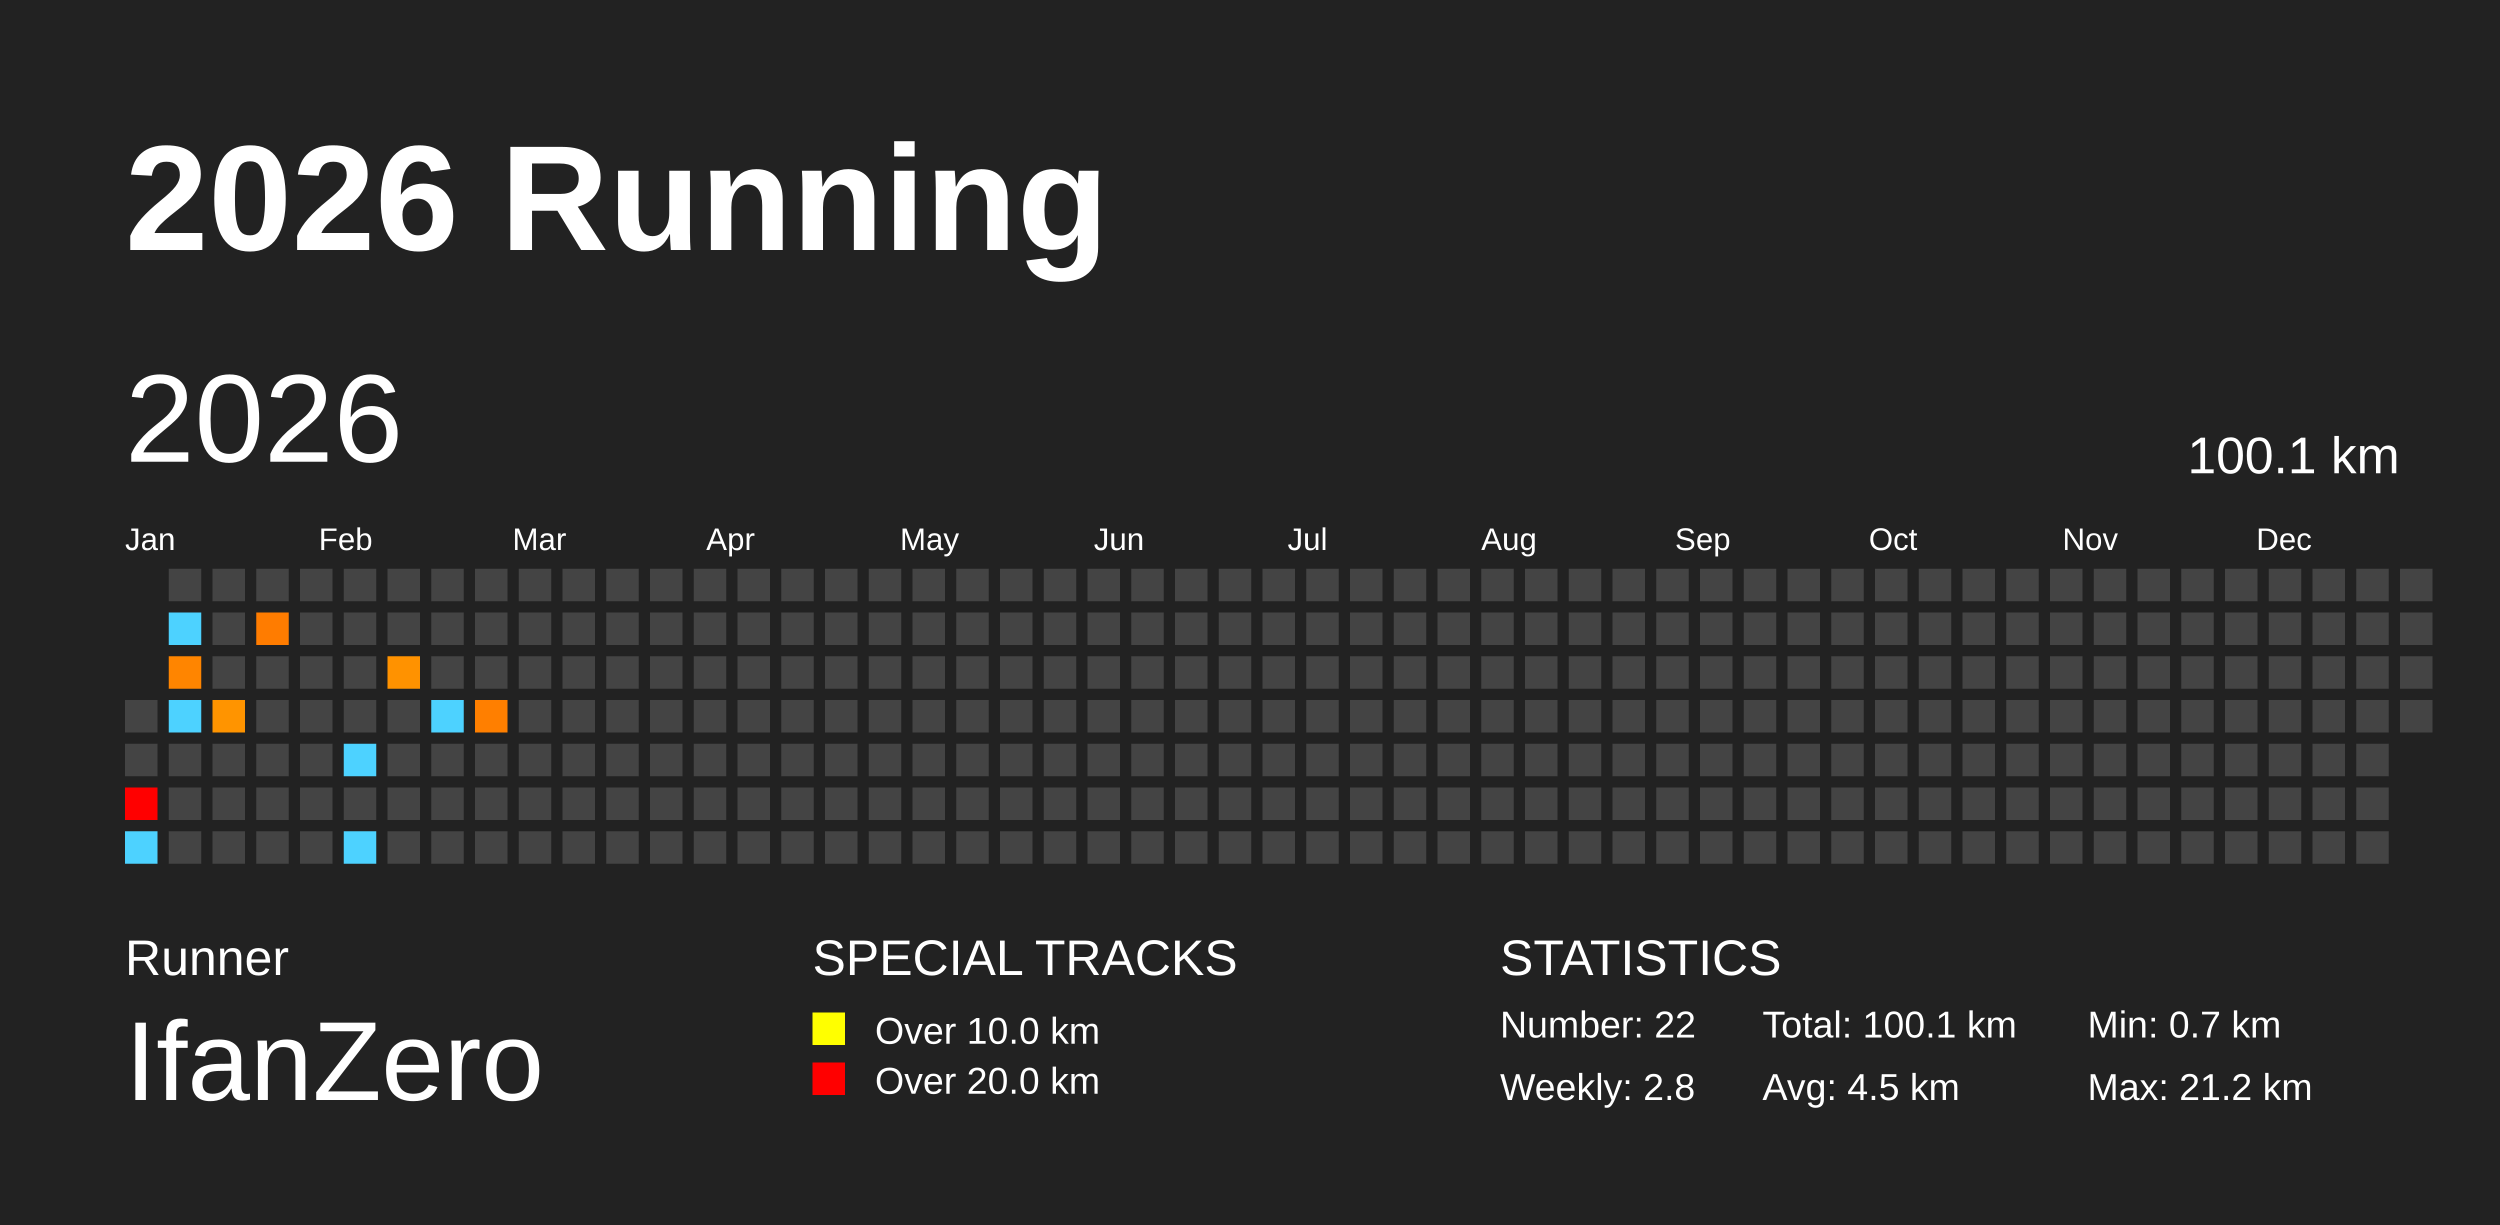
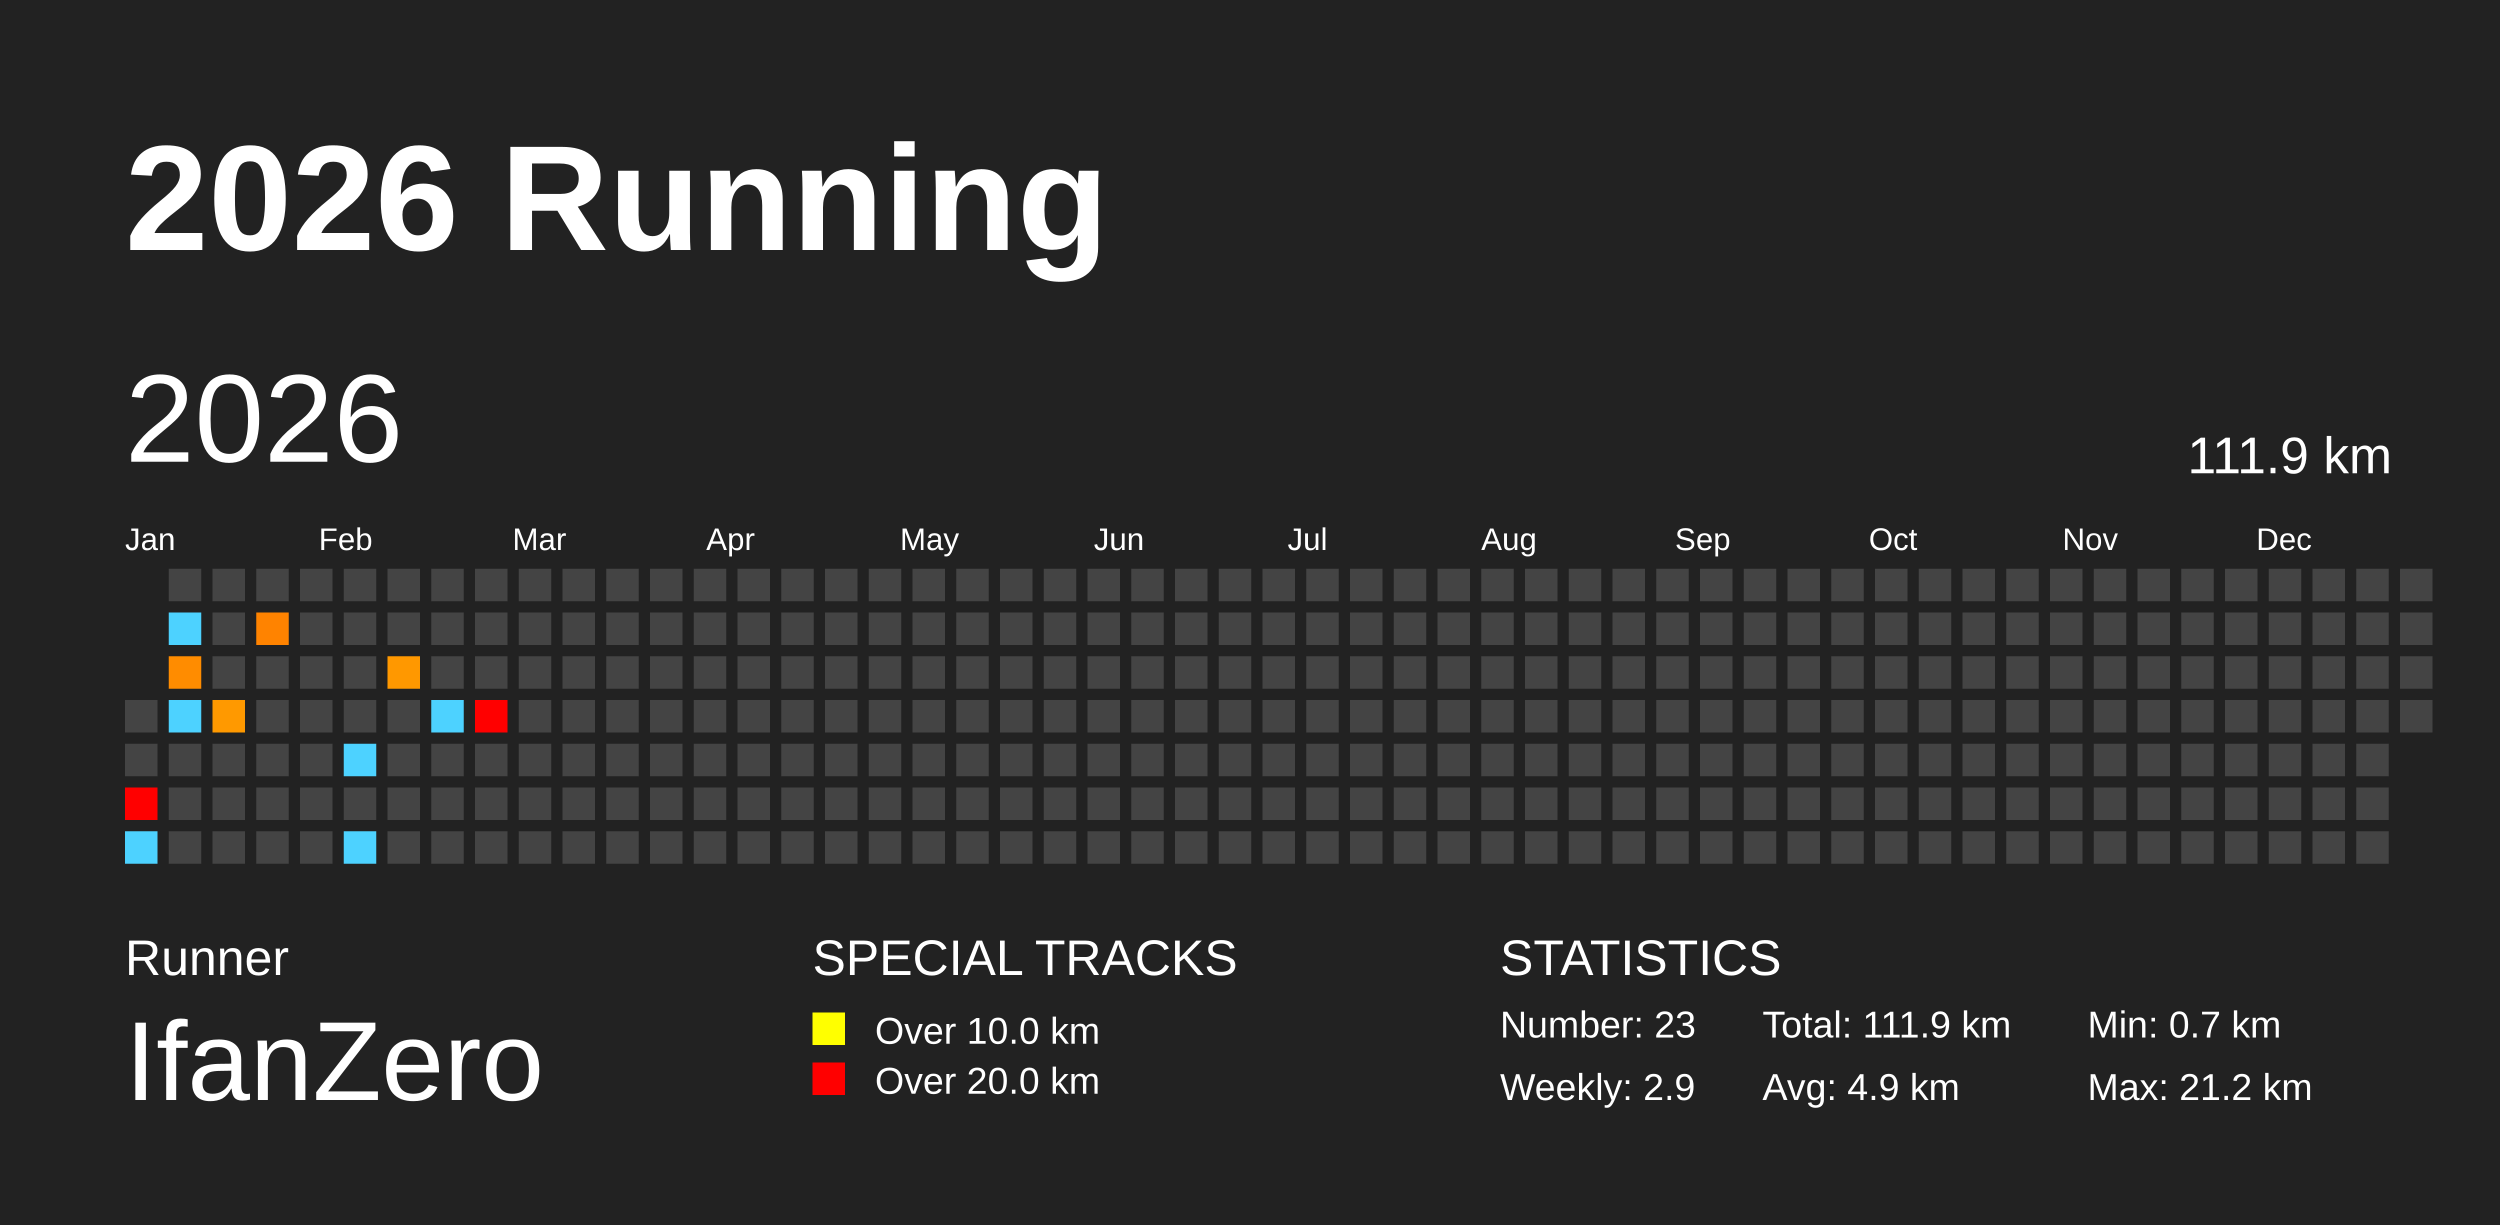
<svg xmlns="http://www.w3.org/2000/svg" baseProfile="full" height="98mm" version="1.1" viewBox="0,0,200,98" width="200mm">
  <defs />
  <rect fill="#222222" height="98" width="200" x="0" y="0" />
  <text fill="#FFFFFF" style="font-size:12px; font-family:Arial; font-weight:bold;" x="10" y="20">2026 Running</text>
  <text fill="#FFFFFF" style="font-size:4px; font-family:Arial" x="10" y="78">Runner</text>
  <text fill="#FFFFFF" style="font-size:9px; font-family:Arial" x="10" y="88">IfanZero</text>
  <text fill="#FFFFFF" style="font-size:4px; font-family:Arial" x="65" y="78">SPECIAL TRACKS</text>
  <rect fill="yellow" height="2.6" width="2.6" x="65" y="81" />
  <text fill="#FFFFFF" style="font-size:3px; font-family:Arial" x="70" y="83.5">Over 10.0 km</text>
  <rect fill="red" height="2.6" width="2.6" x="65" y="85" />
  <text fill="#FFFFFF" style="font-size:3px; font-family:Arial" x="70" y="87.5">Over 20.0 km</text>
  <text fill="#FFFFFF" style="font-size:4px; font-family:Arial" x="120" y="78">STATISTICS</text>
-   <text fill="#FFFFFF" style="font-size:3px; font-family:Arial" x="120" y="83">Number: 22</text>
-   <text fill="#FFFFFF" style="font-size:3px; font-family:Arial" x="120" y="88">Weekly: 2.8</text>
-   <text fill="#FFFFFF" style="font-size:3px; font-family:Arial" x="141" y="83">Total: 100.1 km</text>
-   <text fill="#FFFFFF" style="font-size:3px; font-family:Arial" x="141" y="88">Avg: 4.5 km</text>
+   <text fill="#FFFFFF" style="font-size:3px; font-family:Arial" x="120" y="83">Number: 23</text>
+   <text fill="#FFFFFF" style="font-size:3px; font-family:Arial" x="120" y="88">Weekly: 2.9</text>
+   <text fill="#FFFFFF" style="font-size:3px; font-family:Arial" x="141" y="83">Total: 111.9 km</text>
+   <text fill="#FFFFFF" style="font-size:3px; font-family:Arial" x="141" y="88">Avg: 4.9 km</text>
  <text fill="#FFFFFF" style="font-size:3px; font-family:Arial" x="167" y="83">Min: 0.7 km</text>
  <text fill="#FFFFFF" style="font-size:3px; font-family:Arial" x="167" y="88">Max: 21.2 km</text>
  <text dominant-baseline="hanging" fill="#FFFFFF" style="font-size:10.0px; font-family:Arial;" x="10" y="30">2026</text>
-   <text dominant-baseline="hanging" fill="#FFFFFF" style="font-size:4.125px; font-family:Arial;" x="175" y="35">100.1 km</text>
+   <text dominant-baseline="hanging" fill="#FFFFFF" style="font-size:4.125px; font-family:Arial;" x="175" y="35">111.9 km</text>
  <text fill="#FFFFFF" style="font-size:2.5px; font-family:Arial" x="10.0" y="44">Jan</text>
  <text fill="#FFFFFF" style="font-size:2.5px; font-family:Arial" x="25.5" y="44">Feb</text>
  <text fill="#FFFFFF" style="font-size:2.5px; font-family:Arial" x="41.0" y="44">Mar</text>
  <text fill="#FFFFFF" style="font-size:2.5px; font-family:Arial" x="56.5" y="44">Apr</text>
  <text fill="#FFFFFF" style="font-size:2.5px; font-family:Arial" x="72.0" y="44">May</text>
  <text fill="#FFFFFF" style="font-size:2.5px; font-family:Arial" x="87.5" y="44">Jun</text>
  <text fill="#FFFFFF" style="font-size:2.5px; font-family:Arial" x="103.0" y="44">Jul</text>
  <text fill="#FFFFFF" style="font-size:2.5px; font-family:Arial" x="118.5" y="44">Aug</text>
  <text fill="#FFFFFF" style="font-size:2.5px; font-family:Arial" x="134.0" y="44">Sep</text>
  <text fill="#FFFFFF" style="font-size:2.5px; font-family:Arial" x="149.5" y="44">Oct</text>
  <text fill="#FFFFFF" style="font-size:2.5px; font-family:Arial" x="165.0" y="44">Nov</text>
  <text fill="#FFFFFF" style="font-size:2.5px; font-family:Arial" x="180.5" y="44">Dec</text>
  <rect fill="#444444" height="2.6" width="2.6" x="10.0" y="56.0" />
  <rect fill="#444444" height="2.6" width="2.6" x="10.0" y="59.5" />
  <rect fill="red" height="2.6" width="2.6" x="10.0" y="63.0" />
  <rect fill="#4dd2ff" height="2.6" width="2.6" x="10.0" y="66.5" />
  <rect fill="#444444" height="2.6" width="2.6" x="13.5" y="45.5" />
  <rect fill="#4dd2ff" height="2.6" width="2.6" x="13.5" y="49.0" />
-   <rect fill="#ff8500" height="2.6" width="2.6" x="13.5" y="52.5" />
+   <rect fill="#ff8c00" height="2.6" width="2.6" x="13.5" y="52.5" />
  <rect fill="#4dd2ff" height="2.6" width="2.6" x="13.5" y="56.0" />
  <rect fill="#444444" height="2.6" width="2.6" x="13.5" y="59.5" />
  <rect fill="#444444" height="2.6" width="2.6" x="13.5" y="63.0" />
  <rect fill="#444444" height="2.6" width="2.6" x="13.5" y="66.5" />
  <rect fill="#444444" height="2.6" width="2.6" x="17.0" y="45.5" />
  <rect fill="#444444" height="2.6" width="2.6" x="17.0" y="49.0" />
  <rect fill="#444444" height="2.6" width="2.6" x="17.0" y="52.5" />
-   <rect fill="#ff9400" height="2.6" width="2.6" x="17.0" y="56.0" />
+   <rect fill="#ff9900" height="2.6" width="2.6" x="17.0" y="56.0" />
  <rect fill="#444444" height="2.6" width="2.6" x="17.0" y="59.5" />
  <rect fill="#444444" height="2.6" width="2.6" x="17.0" y="63.0" />
  <rect fill="#444444" height="2.6" width="2.6" x="17.0" y="66.5" />
  <rect fill="#444444" height="2.6" width="2.6" x="20.5" y="45.5" />
-   <rect fill="#ff7c00" height="2.6" width="2.6" x="20.5" y="49.0" />
+   <rect fill="#ff8300" height="2.6" width="2.6" x="20.5" y="49.0" />
  <rect fill="#444444" height="2.6" width="2.6" x="20.5" y="52.5" />
  <rect fill="#444444" height="2.6" width="2.6" x="20.5" y="56.0" />
  <rect fill="#444444" height="2.6" width="2.6" x="20.5" y="59.5" />
  <rect fill="#444444" height="2.6" width="2.6" x="20.5" y="63.0" />
  <rect fill="#444444" height="2.6" width="2.6" x="20.5" y="66.5" />
  <rect fill="#444444" height="2.6" width="2.6" x="24.0" y="45.5" />
  <rect fill="#444444" height="2.6" width="2.6" x="24.0" y="49.0" />
  <rect fill="#444444" height="2.6" width="2.6" x="24.0" y="52.5" />
  <rect fill="#444444" height="2.6" width="2.6" x="24.0" y="56.0" />
  <rect fill="#444444" height="2.6" width="2.6" x="24.0" y="59.5" />
  <rect fill="#444444" height="2.6" width="2.6" x="24.0" y="63.0" />
  <rect fill="#444444" height="2.6" width="2.6" x="24.0" y="66.5" />
  <rect fill="#444444" height="2.6" width="2.6" x="27.5" y="45.5" />
  <rect fill="#444444" height="2.6" width="2.6" x="27.5" y="49.0" />
  <rect fill="#444444" height="2.6" width="2.6" x="27.5" y="52.5" />
  <rect fill="#444444" height="2.6" width="2.6" x="27.5" y="56.0" />
  <rect fill="#4dd2ff" height="2.6" width="2.6" x="27.5" y="59.5" />
  <rect fill="#444444" height="2.6" width="2.6" x="27.5" y="63.0" />
  <rect fill="#4dd2ff" height="2.6" width="2.6" x="27.5" y="66.5" />
  <rect fill="#444444" height="2.6" width="2.6" x="31.0" y="45.5" />
  <rect fill="#444444" height="2.6" width="2.6" x="31.0" y="49.0" />
-   <rect fill="#ff9200" height="2.6" width="2.6" x="31.0" y="52.5" />
+   <rect fill="#ff9800" height="2.6" width="2.6" x="31.0" y="52.5" />
  <rect fill="#444444" height="2.6" width="2.6" x="31.0" y="56.0" />
  <rect fill="#444444" height="2.6" width="2.6" x="31.0" y="59.5" />
  <rect fill="#444444" height="2.6" width="2.6" x="31.0" y="63.0" />
  <rect fill="#444444" height="2.6" width="2.6" x="31.0" y="66.5" />
  <rect fill="#444444" height="2.6" width="2.6" x="34.5" y="45.5" />
  <rect fill="#444444" height="2.6" width="2.6" x="34.5" y="49.0" />
  <rect fill="#444444" height="2.6" width="2.6" x="34.5" y="52.5" />
  <rect fill="#4dd2ff" height="2.6" width="2.6" x="34.5" y="56.0" />
  <rect fill="#444444" height="2.6" width="2.6" x="34.5" y="59.5" />
  <rect fill="#444444" height="2.6" width="2.6" x="34.5" y="63.0" />
  <rect fill="#444444" height="2.6" width="2.6" x="34.5" y="66.5" />
  <rect fill="#444444" height="2.6" width="2.6" x="38.0" y="45.5" />
  <rect fill="#444444" height="2.6" width="2.6" x="38.0" y="49.0" />
  <rect fill="#444444" height="2.6" width="2.6" x="38.0" y="52.5" />
-   <rect fill="#ff7f00" height="2.6" width="2.6" x="38.0" y="56.0" />
+   <rect fill="red" height="2.6" width="2.6" x="38.0" y="56.0" />
  <rect fill="#444444" height="2.6" width="2.6" x="38.0" y="59.5" />
  <rect fill="#444444" height="2.6" width="2.6" x="38.0" y="63.0" />
  <rect fill="#444444" height="2.6" width="2.6" x="38.0" y="66.5" />
  <rect fill="#444444" height="2.6" width="2.6" x="41.5" y="45.5" />
  <rect fill="#444444" height="2.6" width="2.6" x="41.5" y="49.0" />
  <rect fill="#444444" height="2.6" width="2.6" x="41.5" y="52.5" />
  <rect fill="#444444" height="2.6" width="2.6" x="41.5" y="56.0" />
  <rect fill="#444444" height="2.6" width="2.6" x="41.5" y="59.5" />
  <rect fill="#444444" height="2.6" width="2.6" x="41.5" y="63.0" />
  <rect fill="#444444" height="2.6" width="2.6" x="41.5" y="66.5" />
  <rect fill="#444444" height="2.6" width="2.6" x="45.0" y="45.5" />
  <rect fill="#444444" height="2.6" width="2.6" x="45.0" y="49.0" />
  <rect fill="#444444" height="2.6" width="2.6" x="45.0" y="52.5" />
  <rect fill="#444444" height="2.6" width="2.6" x="45.0" y="56.0" />
  <rect fill="#444444" height="2.6" width="2.6" x="45.0" y="59.5" />
  <rect fill="#444444" height="2.6" width="2.6" x="45.0" y="63.0" />
  <rect fill="#444444" height="2.6" width="2.6" x="45.0" y="66.5" />
  <rect fill="#444444" height="2.6" width="2.6" x="48.5" y="45.5" />
  <rect fill="#444444" height="2.6" width="2.6" x="48.5" y="49.0" />
  <rect fill="#444444" height="2.6" width="2.6" x="48.5" y="52.5" />
  <rect fill="#444444" height="2.6" width="2.6" x="48.5" y="56.0" />
  <rect fill="#444444" height="2.6" width="2.6" x="48.5" y="59.5" />
  <rect fill="#444444" height="2.6" width="2.6" x="48.5" y="63.0" />
  <rect fill="#444444" height="2.6" width="2.6" x="48.5" y="66.5" />
  <rect fill="#444444" height="2.6" width="2.6" x="52.0" y="45.5" />
  <rect fill="#444444" height="2.6" width="2.6" x="52.0" y="49.0" />
  <rect fill="#444444" height="2.6" width="2.6" x="52.0" y="52.5" />
  <rect fill="#444444" height="2.6" width="2.6" x="52.0" y="56.0" />
  <rect fill="#444444" height="2.6" width="2.6" x="52.0" y="59.5" />
  <rect fill="#444444" height="2.6" width="2.6" x="52.0" y="63.0" />
  <rect fill="#444444" height="2.6" width="2.6" x="52.0" y="66.5" />
  <rect fill="#444444" height="2.6" width="2.6" x="55.5" y="45.5" />
  <rect fill="#444444" height="2.6" width="2.6" x="55.5" y="49.0" />
  <rect fill="#444444" height="2.6" width="2.6" x="55.5" y="52.5" />
  <rect fill="#444444" height="2.6" width="2.6" x="55.5" y="56.0" />
  <rect fill="#444444" height="2.6" width="2.6" x="55.5" y="59.5" />
  <rect fill="#444444" height="2.6" width="2.6" x="55.5" y="63.0" />
  <rect fill="#444444" height="2.6" width="2.6" x="55.5" y="66.5" />
  <rect fill="#444444" height="2.6" width="2.6" x="59.0" y="45.5" />
  <rect fill="#444444" height="2.6" width="2.6" x="59.0" y="49.0" />
  <rect fill="#444444" height="2.6" width="2.6" x="59.0" y="52.5" />
  <rect fill="#444444" height="2.6" width="2.6" x="59.0" y="56.0" />
  <rect fill="#444444" height="2.6" width="2.6" x="59.0" y="59.5" />
  <rect fill="#444444" height="2.6" width="2.6" x="59.0" y="63.0" />
  <rect fill="#444444" height="2.6" width="2.6" x="59.0" y="66.5" />
  <rect fill="#444444" height="2.6" width="2.6" x="62.5" y="45.5" />
  <rect fill="#444444" height="2.6" width="2.6" x="62.5" y="49.0" />
  <rect fill="#444444" height="2.6" width="2.6" x="62.5" y="52.5" />
  <rect fill="#444444" height="2.6" width="2.6" x="62.5" y="56.0" />
  <rect fill="#444444" height="2.6" width="2.6" x="62.5" y="59.5" />
  <rect fill="#444444" height="2.6" width="2.6" x="62.5" y="63.0" />
  <rect fill="#444444" height="2.6" width="2.6" x="62.5" y="66.5" />
  <rect fill="#444444" height="2.6" width="2.6" x="66.0" y="45.5" />
  <rect fill="#444444" height="2.6" width="2.6" x="66.0" y="49.0" />
  <rect fill="#444444" height="2.6" width="2.6" x="66.0" y="52.5" />
  <rect fill="#444444" height="2.6" width="2.6" x="66.0" y="56.0" />
  <rect fill="#444444" height="2.6" width="2.6" x="66.0" y="59.5" />
  <rect fill="#444444" height="2.6" width="2.6" x="66.0" y="63.0" />
  <rect fill="#444444" height="2.6" width="2.6" x="66.0" y="66.5" />
  <rect fill="#444444" height="2.6" width="2.6" x="69.5" y="45.5" />
  <rect fill="#444444" height="2.6" width="2.6" x="69.5" y="49.0" />
  <rect fill="#444444" height="2.6" width="2.6" x="69.5" y="52.5" />
  <rect fill="#444444" height="2.6" width="2.6" x="69.5" y="56.0" />
  <rect fill="#444444" height="2.6" width="2.6" x="69.5" y="59.5" />
  <rect fill="#444444" height="2.6" width="2.6" x="69.5" y="63.0" />
  <rect fill="#444444" height="2.6" width="2.6" x="69.5" y="66.5" />
  <rect fill="#444444" height="2.6" width="2.6" x="73.0" y="45.5" />
  <rect fill="#444444" height="2.6" width="2.6" x="73.0" y="49.0" />
  <rect fill="#444444" height="2.6" width="2.6" x="73.0" y="52.5" />
  <rect fill="#444444" height="2.6" width="2.6" x="73.0" y="56.0" />
  <rect fill="#444444" height="2.6" width="2.6" x="73.0" y="59.5" />
  <rect fill="#444444" height="2.6" width="2.6" x="73.0" y="63.0" />
  <rect fill="#444444" height="2.6" width="2.6" x="73.0" y="66.5" />
  <rect fill="#444444" height="2.6" width="2.6" x="76.5" y="45.5" />
  <rect fill="#444444" height="2.6" width="2.6" x="76.5" y="49.0" />
  <rect fill="#444444" height="2.6" width="2.6" x="76.5" y="52.5" />
  <rect fill="#444444" height="2.6" width="2.6" x="76.5" y="56.0" />
  <rect fill="#444444" height="2.6" width="2.6" x="76.5" y="59.5" />
  <rect fill="#444444" height="2.6" width="2.6" x="76.5" y="63.0" />
  <rect fill="#444444" height="2.6" width="2.6" x="76.5" y="66.5" />
  <rect fill="#444444" height="2.6" width="2.6" x="80.0" y="45.5" />
  <rect fill="#444444" height="2.6" width="2.6" x="80.0" y="49.0" />
  <rect fill="#444444" height="2.6" width="2.6" x="80.0" y="52.5" />
  <rect fill="#444444" height="2.6" width="2.6" x="80.0" y="56.0" />
  <rect fill="#444444" height="2.6" width="2.6" x="80.0" y="59.5" />
  <rect fill="#444444" height="2.6" width="2.6" x="80.0" y="63.0" />
  <rect fill="#444444" height="2.6" width="2.6" x="80.0" y="66.5" />
  <rect fill="#444444" height="2.6" width="2.6" x="83.5" y="45.5" />
  <rect fill="#444444" height="2.6" width="2.6" x="83.5" y="49.0" />
  <rect fill="#444444" height="2.6" width="2.6" x="83.5" y="52.5" />
  <rect fill="#444444" height="2.6" width="2.6" x="83.5" y="56.0" />
  <rect fill="#444444" height="2.6" width="2.6" x="83.5" y="59.5" />
  <rect fill="#444444" height="2.6" width="2.6" x="83.5" y="63.0" />
  <rect fill="#444444" height="2.6" width="2.6" x="83.5" y="66.5" />
  <rect fill="#444444" height="2.6" width="2.6" x="87.0" y="45.5" />
  <rect fill="#444444" height="2.6" width="2.6" x="87.0" y="49.0" />
  <rect fill="#444444" height="2.6" width="2.6" x="87.0" y="52.5" />
  <rect fill="#444444" height="2.6" width="2.6" x="87.0" y="56.0" />
  <rect fill="#444444" height="2.6" width="2.6" x="87.0" y="59.5" />
  <rect fill="#444444" height="2.6" width="2.6" x="87.0" y="63.0" />
  <rect fill="#444444" height="2.6" width="2.6" x="87.0" y="66.5" />
  <rect fill="#444444" height="2.6" width="2.6" x="90.5" y="45.5" />
  <rect fill="#444444" height="2.6" width="2.6" x="90.5" y="49.0" />
  <rect fill="#444444" height="2.6" width="2.6" x="90.5" y="52.5" />
  <rect fill="#444444" height="2.6" width="2.6" x="90.5" y="56.0" />
  <rect fill="#444444" height="2.6" width="2.6" x="90.5" y="59.5" />
  <rect fill="#444444" height="2.6" width="2.6" x="90.5" y="63.0" />
  <rect fill="#444444" height="2.6" width="2.6" x="90.5" y="66.5" />
  <rect fill="#444444" height="2.6" width="2.6" x="94.0" y="45.5" />
  <rect fill="#444444" height="2.6" width="2.6" x="94.0" y="49.0" />
  <rect fill="#444444" height="2.6" width="2.6" x="94.0" y="52.5" />
  <rect fill="#444444" height="2.6" width="2.6" x="94.0" y="56.0" />
  <rect fill="#444444" height="2.6" width="2.6" x="94.0" y="59.5" />
  <rect fill="#444444" height="2.6" width="2.6" x="94.0" y="63.0" />
  <rect fill="#444444" height="2.6" width="2.6" x="94.0" y="66.5" />
  <rect fill="#444444" height="2.6" width="2.6" x="97.5" y="45.5" />
  <rect fill="#444444" height="2.6" width="2.6" x="97.5" y="49.0" />
  <rect fill="#444444" height="2.6" width="2.6" x="97.5" y="52.5" />
  <rect fill="#444444" height="2.6" width="2.6" x="97.5" y="56.0" />
  <rect fill="#444444" height="2.6" width="2.6" x="97.5" y="59.5" />
  <rect fill="#444444" height="2.6" width="2.6" x="97.5" y="63.0" />
  <rect fill="#444444" height="2.6" width="2.6" x="97.5" y="66.5" />
  <rect fill="#444444" height="2.6" width="2.6" x="101.0" y="45.5" />
  <rect fill="#444444" height="2.6" width="2.6" x="101.0" y="49.0" />
  <rect fill="#444444" height="2.6" width="2.6" x="101.0" y="52.5" />
  <rect fill="#444444" height="2.6" width="2.6" x="101.0" y="56.0" />
  <rect fill="#444444" height="2.6" width="2.6" x="101.0" y="59.5" />
  <rect fill="#444444" height="2.6" width="2.6" x="101.0" y="63.0" />
  <rect fill="#444444" height="2.6" width="2.6" x="101.0" y="66.5" />
  <rect fill="#444444" height="2.6" width="2.6" x="104.5" y="45.5" />
  <rect fill="#444444" height="2.6" width="2.6" x="104.5" y="49.0" />
  <rect fill="#444444" height="2.6" width="2.6" x="104.5" y="52.5" />
  <rect fill="#444444" height="2.6" width="2.6" x="104.5" y="56.0" />
  <rect fill="#444444" height="2.6" width="2.6" x="104.5" y="59.5" />
  <rect fill="#444444" height="2.6" width="2.6" x="104.5" y="63.0" />
  <rect fill="#444444" height="2.6" width="2.6" x="104.5" y="66.5" />
  <rect fill="#444444" height="2.6" width="2.6" x="108.0" y="45.5" />
  <rect fill="#444444" height="2.6" width="2.6" x="108.0" y="49.0" />
  <rect fill="#444444" height="2.6" width="2.6" x="108.0" y="52.5" />
  <rect fill="#444444" height="2.6" width="2.6" x="108.0" y="56.0" />
  <rect fill="#444444" height="2.6" width="2.6" x="108.0" y="59.5" />
  <rect fill="#444444" height="2.6" width="2.6" x="108.0" y="63.0" />
  <rect fill="#444444" height="2.6" width="2.6" x="108.0" y="66.5" />
  <rect fill="#444444" height="2.6" width="2.6" x="111.5" y="45.5" />
  <rect fill="#444444" height="2.6" width="2.6" x="111.5" y="49.0" />
  <rect fill="#444444" height="2.6" width="2.6" x="111.5" y="52.5" />
  <rect fill="#444444" height="2.6" width="2.6" x="111.5" y="56.0" />
  <rect fill="#444444" height="2.6" width="2.6" x="111.5" y="59.5" />
  <rect fill="#444444" height="2.6" width="2.6" x="111.5" y="63.0" />
  <rect fill="#444444" height="2.6" width="2.6" x="111.5" y="66.5" />
  <rect fill="#444444" height="2.6" width="2.6" x="115.0" y="45.5" />
  <rect fill="#444444" height="2.6" width="2.6" x="115.0" y="49.0" />
  <rect fill="#444444" height="2.6" width="2.6" x="115.0" y="52.5" />
  <rect fill="#444444" height="2.6" width="2.6" x="115.0" y="56.0" />
  <rect fill="#444444" height="2.6" width="2.6" x="115.0" y="59.5" />
  <rect fill="#444444" height="2.6" width="2.6" x="115.0" y="63.0" />
  <rect fill="#444444" height="2.6" width="2.6" x="115.0" y="66.5" />
  <rect fill="#444444" height="2.6" width="2.6" x="118.5" y="45.5" />
  <rect fill="#444444" height="2.6" width="2.6" x="118.5" y="49.0" />
  <rect fill="#444444" height="2.6" width="2.6" x="118.5" y="52.5" />
  <rect fill="#444444" height="2.6" width="2.6" x="118.5" y="56.0" />
  <rect fill="#444444" height="2.6" width="2.6" x="118.5" y="59.5" />
  <rect fill="#444444" height="2.6" width="2.6" x="118.5" y="63.0" />
  <rect fill="#444444" height="2.6" width="2.6" x="118.5" y="66.5" />
  <rect fill="#444444" height="2.6" width="2.6" x="122.0" y="45.5" />
  <rect fill="#444444" height="2.6" width="2.6" x="122.0" y="49.0" />
  <rect fill="#444444" height="2.6" width="2.6" x="122.0" y="52.5" />
  <rect fill="#444444" height="2.6" width="2.6" x="122.0" y="56.0" />
  <rect fill="#444444" height="2.6" width="2.6" x="122.0" y="59.5" />
  <rect fill="#444444" height="2.6" width="2.6" x="122.0" y="63.0" />
  <rect fill="#444444" height="2.6" width="2.6" x="122.0" y="66.5" />
  <rect fill="#444444" height="2.6" width="2.6" x="125.5" y="45.5" />
  <rect fill="#444444" height="2.6" width="2.6" x="125.5" y="49.0" />
  <rect fill="#444444" height="2.6" width="2.6" x="125.5" y="52.5" />
  <rect fill="#444444" height="2.6" width="2.6" x="125.5" y="56.0" />
  <rect fill="#444444" height="2.6" width="2.6" x="125.5" y="59.5" />
  <rect fill="#444444" height="2.6" width="2.6" x="125.5" y="63.0" />
  <rect fill="#444444" height="2.6" width="2.6" x="125.5" y="66.5" />
  <rect fill="#444444" height="2.6" width="2.6" x="129.0" y="45.5" />
  <rect fill="#444444" height="2.6" width="2.6" x="129.0" y="49.0" />
  <rect fill="#444444" height="2.6" width="2.6" x="129.0" y="52.5" />
  <rect fill="#444444" height="2.6" width="2.6" x="129.0" y="56.0" />
  <rect fill="#444444" height="2.6" width="2.6" x="129.0" y="59.5" />
  <rect fill="#444444" height="2.6" width="2.6" x="129.0" y="63.0" />
  <rect fill="#444444" height="2.6" width="2.6" x="129.0" y="66.5" />
  <rect fill="#444444" height="2.6" width="2.6" x="132.5" y="45.5" />
  <rect fill="#444444" height="2.6" width="2.6" x="132.5" y="49.0" />
  <rect fill="#444444" height="2.6" width="2.6" x="132.5" y="52.5" />
  <rect fill="#444444" height="2.6" width="2.6" x="132.5" y="56.0" />
  <rect fill="#444444" height="2.6" width="2.6" x="132.5" y="59.5" />
  <rect fill="#444444" height="2.6" width="2.6" x="132.5" y="63.0" />
  <rect fill="#444444" height="2.6" width="2.6" x="132.5" y="66.5" />
  <rect fill="#444444" height="2.6" width="2.6" x="136.0" y="45.5" />
  <rect fill="#444444" height="2.6" width="2.6" x="136.0" y="49.0" />
  <rect fill="#444444" height="2.6" width="2.6" x="136.0" y="52.5" />
  <rect fill="#444444" height="2.6" width="2.6" x="136.0" y="56.0" />
  <rect fill="#444444" height="2.6" width="2.6" x="136.0" y="59.5" />
  <rect fill="#444444" height="2.6" width="2.6" x="136.0" y="63.0" />
  <rect fill="#444444" height="2.6" width="2.6" x="136.0" y="66.5" />
  <rect fill="#444444" height="2.6" width="2.6" x="139.5" y="45.5" />
  <rect fill="#444444" height="2.6" width="2.6" x="139.5" y="49.0" />
  <rect fill="#444444" height="2.6" width="2.6" x="139.5" y="52.5" />
  <rect fill="#444444" height="2.6" width="2.6" x="139.5" y="56.0" />
  <rect fill="#444444" height="2.6" width="2.6" x="139.5" y="59.5" />
  <rect fill="#444444" height="2.6" width="2.6" x="139.5" y="63.0" />
  <rect fill="#444444" height="2.6" width="2.6" x="139.5" y="66.5" />
  <rect fill="#444444" height="2.6" width="2.6" x="143.0" y="45.5" />
  <rect fill="#444444" height="2.6" width="2.6" x="143.0" y="49.0" />
  <rect fill="#444444" height="2.6" width="2.6" x="143.0" y="52.5" />
  <rect fill="#444444" height="2.6" width="2.6" x="143.0" y="56.0" />
  <rect fill="#444444" height="2.6" width="2.6" x="143.0" y="59.5" />
  <rect fill="#444444" height="2.6" width="2.6" x="143.0" y="63.0" />
  <rect fill="#444444" height="2.6" width="2.6" x="143.0" y="66.5" />
  <rect fill="#444444" height="2.6" width="2.6" x="146.5" y="45.5" />
  <rect fill="#444444" height="2.6" width="2.6" x="146.5" y="49.0" />
  <rect fill="#444444" height="2.6" width="2.6" x="146.5" y="52.5" />
  <rect fill="#444444" height="2.6" width="2.6" x="146.5" y="56.0" />
  <rect fill="#444444" height="2.6" width="2.6" x="146.5" y="59.5" />
  <rect fill="#444444" height="2.6" width="2.6" x="146.5" y="63.0" />
  <rect fill="#444444" height="2.6" width="2.6" x="146.5" y="66.5" />
  <rect fill="#444444" height="2.6" width="2.6" x="150.0" y="45.5" />
  <rect fill="#444444" height="2.6" width="2.6" x="150.0" y="49.0" />
  <rect fill="#444444" height="2.6" width="2.6" x="150.0" y="52.5" />
  <rect fill="#444444" height="2.6" width="2.6" x="150.0" y="56.0" />
  <rect fill="#444444" height="2.6" width="2.6" x="150.0" y="59.5" />
  <rect fill="#444444" height="2.6" width="2.6" x="150.0" y="63.0" />
  <rect fill="#444444" height="2.6" width="2.6" x="150.0" y="66.5" />
  <rect fill="#444444" height="2.6" width="2.6" x="153.5" y="45.5" />
  <rect fill="#444444" height="2.6" width="2.6" x="153.5" y="49.0" />
  <rect fill="#444444" height="2.6" width="2.6" x="153.5" y="52.5" />
  <rect fill="#444444" height="2.6" width="2.6" x="153.5" y="56.0" />
  <rect fill="#444444" height="2.6" width="2.6" x="153.5" y="59.5" />
  <rect fill="#444444" height="2.6" width="2.6" x="153.5" y="63.0" />
  <rect fill="#444444" height="2.6" width="2.6" x="153.5" y="66.5" />
  <rect fill="#444444" height="2.6" width="2.6" x="157.0" y="45.5" />
  <rect fill="#444444" height="2.6" width="2.6" x="157.0" y="49.0" />
  <rect fill="#444444" height="2.6" width="2.6" x="157.0" y="52.5" />
  <rect fill="#444444" height="2.6" width="2.6" x="157.0" y="56.0" />
  <rect fill="#444444" height="2.6" width="2.6" x="157.0" y="59.5" />
  <rect fill="#444444" height="2.6" width="2.6" x="157.0" y="63.0" />
  <rect fill="#444444" height="2.6" width="2.6" x="157.0" y="66.5" />
  <rect fill="#444444" height="2.6" width="2.6" x="160.5" y="45.5" />
  <rect fill="#444444" height="2.6" width="2.6" x="160.5" y="49.0" />
  <rect fill="#444444" height="2.6" width="2.6" x="160.5" y="52.5" />
  <rect fill="#444444" height="2.6" width="2.6" x="160.5" y="56.0" />
  <rect fill="#444444" height="2.6" width="2.6" x="160.5" y="59.5" />
  <rect fill="#444444" height="2.6" width="2.6" x="160.5" y="63.0" />
  <rect fill="#444444" height="2.6" width="2.6" x="160.5" y="66.5" />
  <rect fill="#444444" height="2.6" width="2.6" x="164.0" y="45.5" />
  <rect fill="#444444" height="2.6" width="2.6" x="164.0" y="49.0" />
  <rect fill="#444444" height="2.6" width="2.6" x="164.0" y="52.5" />
  <rect fill="#444444" height="2.6" width="2.6" x="164.0" y="56.0" />
  <rect fill="#444444" height="2.6" width="2.6" x="164.0" y="59.5" />
  <rect fill="#444444" height="2.6" width="2.6" x="164.0" y="63.0" />
  <rect fill="#444444" height="2.6" width="2.6" x="164.0" y="66.5" />
  <rect fill="#444444" height="2.6" width="2.6" x="167.5" y="45.5" />
  <rect fill="#444444" height="2.6" width="2.6" x="167.5" y="49.0" />
  <rect fill="#444444" height="2.6" width="2.6" x="167.5" y="52.5" />
  <rect fill="#444444" height="2.6" width="2.6" x="167.5" y="56.0" />
  <rect fill="#444444" height="2.6" width="2.6" x="167.5" y="59.5" />
  <rect fill="#444444" height="2.6" width="2.6" x="167.5" y="63.0" />
  <rect fill="#444444" height="2.6" width="2.6" x="167.5" y="66.5" />
  <rect fill="#444444" height="2.6" width="2.6" x="171.0" y="45.5" />
  <rect fill="#444444" height="2.6" width="2.6" x="171.0" y="49.0" />
  <rect fill="#444444" height="2.6" width="2.6" x="171.0" y="52.5" />
  <rect fill="#444444" height="2.6" width="2.6" x="171.0" y="56.0" />
  <rect fill="#444444" height="2.6" width="2.6" x="171.0" y="59.5" />
  <rect fill="#444444" height="2.6" width="2.6" x="171.0" y="63.0" />
  <rect fill="#444444" height="2.6" width="2.6" x="171.0" y="66.5" />
  <rect fill="#444444" height="2.6" width="2.6" x="174.5" y="45.5" />
  <rect fill="#444444" height="2.6" width="2.6" x="174.5" y="49.0" />
  <rect fill="#444444" height="2.6" width="2.6" x="174.5" y="52.5" />
  <rect fill="#444444" height="2.6" width="2.6" x="174.5" y="56.0" />
  <rect fill="#444444" height="2.6" width="2.6" x="174.5" y="59.5" />
  <rect fill="#444444" height="2.6" width="2.6" x="174.5" y="63.0" />
  <rect fill="#444444" height="2.6" width="2.6" x="174.5" y="66.5" />
  <rect fill="#444444" height="2.6" width="2.6" x="178.0" y="45.5" />
  <rect fill="#444444" height="2.6" width="2.6" x="178.0" y="49.0" />
  <rect fill="#444444" height="2.6" width="2.6" x="178.0" y="52.5" />
  <rect fill="#444444" height="2.6" width="2.6" x="178.0" y="56.0" />
  <rect fill="#444444" height="2.6" width="2.6" x="178.0" y="59.5" />
  <rect fill="#444444" height="2.6" width="2.6" x="178.0" y="63.0" />
  <rect fill="#444444" height="2.6" width="2.6" x="178.0" y="66.5" />
  <rect fill="#444444" height="2.6" width="2.6" x="181.5" y="45.5" />
  <rect fill="#444444" height="2.6" width="2.6" x="181.5" y="49.0" />
  <rect fill="#444444" height="2.6" width="2.6" x="181.5" y="52.5" />
  <rect fill="#444444" height="2.6" width="2.6" x="181.5" y="56.0" />
  <rect fill="#444444" height="2.6" width="2.6" x="181.5" y="59.5" />
  <rect fill="#444444" height="2.6" width="2.6" x="181.5" y="63.0" />
  <rect fill="#444444" height="2.6" width="2.6" x="181.5" y="66.5" />
  <rect fill="#444444" height="2.6" width="2.6" x="185.0" y="45.5" />
  <rect fill="#444444" height="2.6" width="2.6" x="185.0" y="49.0" />
  <rect fill="#444444" height="2.6" width="2.6" x="185.0" y="52.5" />
  <rect fill="#444444" height="2.6" width="2.6" x="185.0" y="56.0" />
  <rect fill="#444444" height="2.6" width="2.6" x="185.0" y="59.5" />
  <rect fill="#444444" height="2.6" width="2.6" x="185.0" y="63.0" />
  <rect fill="#444444" height="2.6" width="2.6" x="185.0" y="66.5" />
  <rect fill="#444444" height="2.6" width="2.6" x="188.5" y="45.5" />
  <rect fill="#444444" height="2.6" width="2.6" x="188.5" y="49.0" />
  <rect fill="#444444" height="2.6" width="2.6" x="188.5" y="52.5" />
  <rect fill="#444444" height="2.6" width="2.6" x="188.5" y="56.0" />
  <rect fill="#444444" height="2.6" width="2.6" x="188.5" y="59.5" />
  <rect fill="#444444" height="2.6" width="2.6" x="188.5" y="63.0" />
  <rect fill="#444444" height="2.6" width="2.6" x="188.5" y="66.5" />
  <rect fill="#444444" height="2.6" width="2.6" x="192.0" y="45.5" />
  <rect fill="#444444" height="2.6" width="2.6" x="192.0" y="49.0" />
  <rect fill="#444444" height="2.6" width="2.6" x="192.0" y="52.5" />
  <rect fill="#444444" height="2.6" width="2.6" x="192.0" y="56.0" />
</svg>
